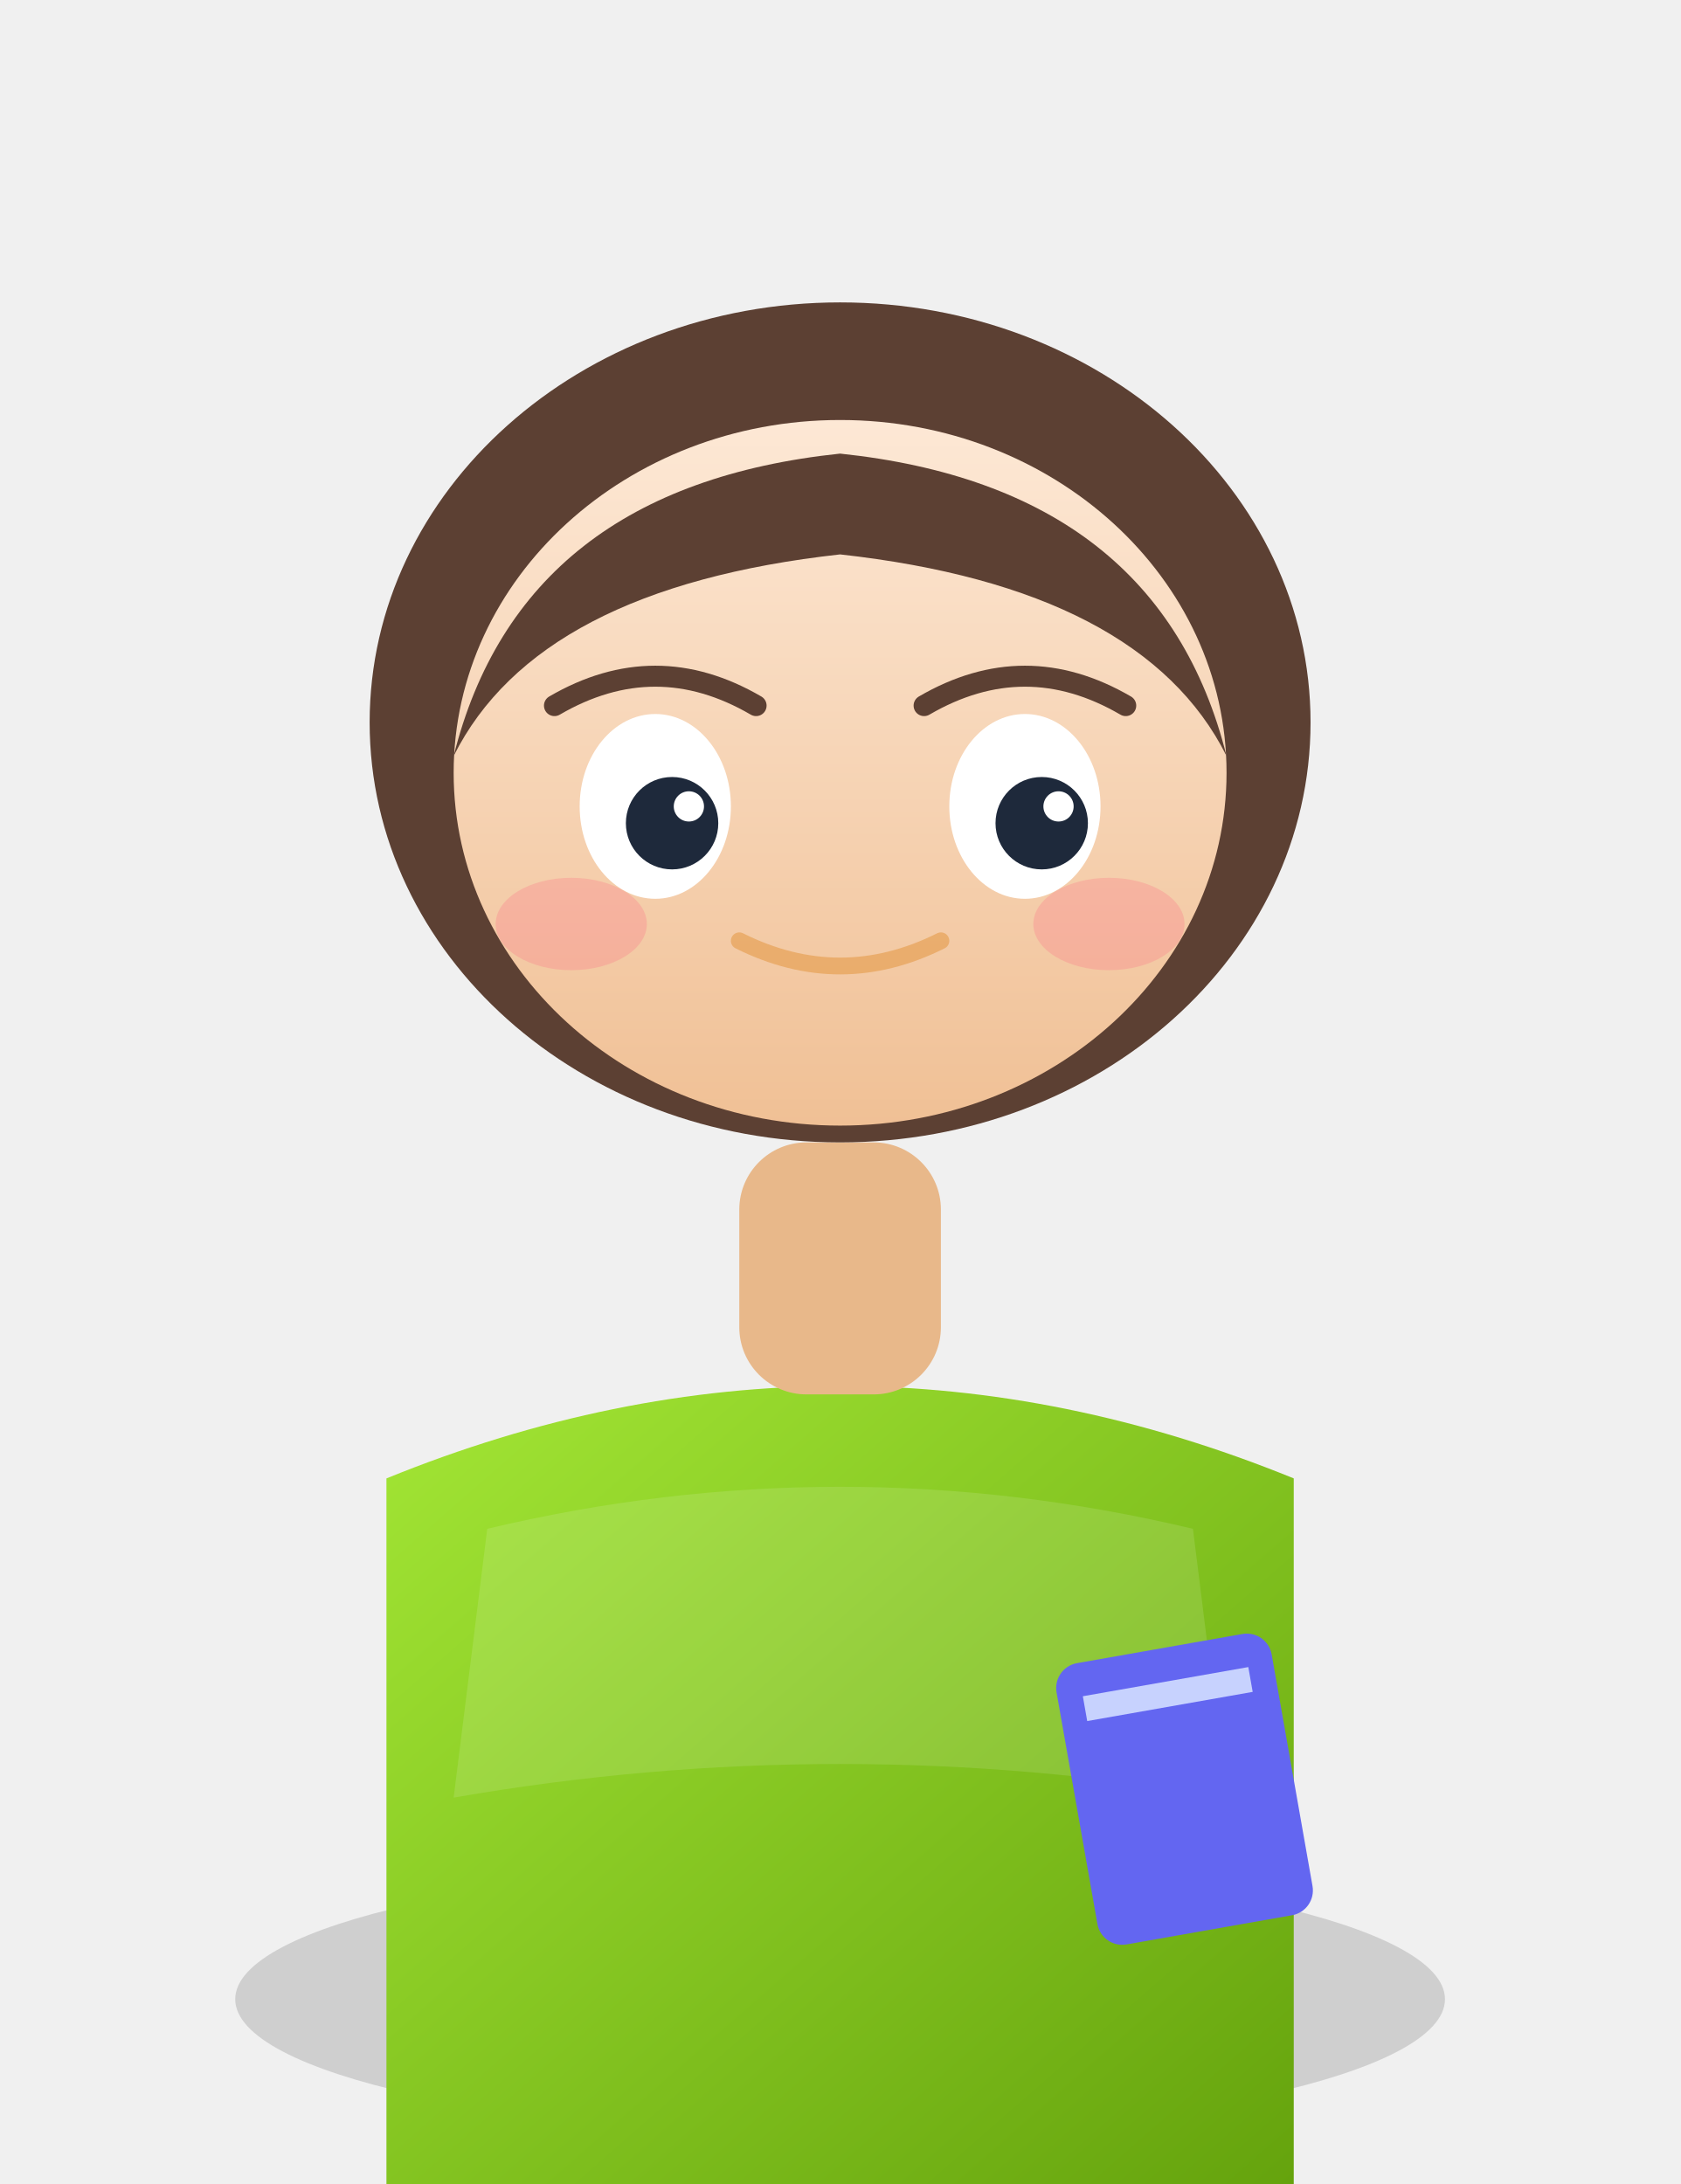
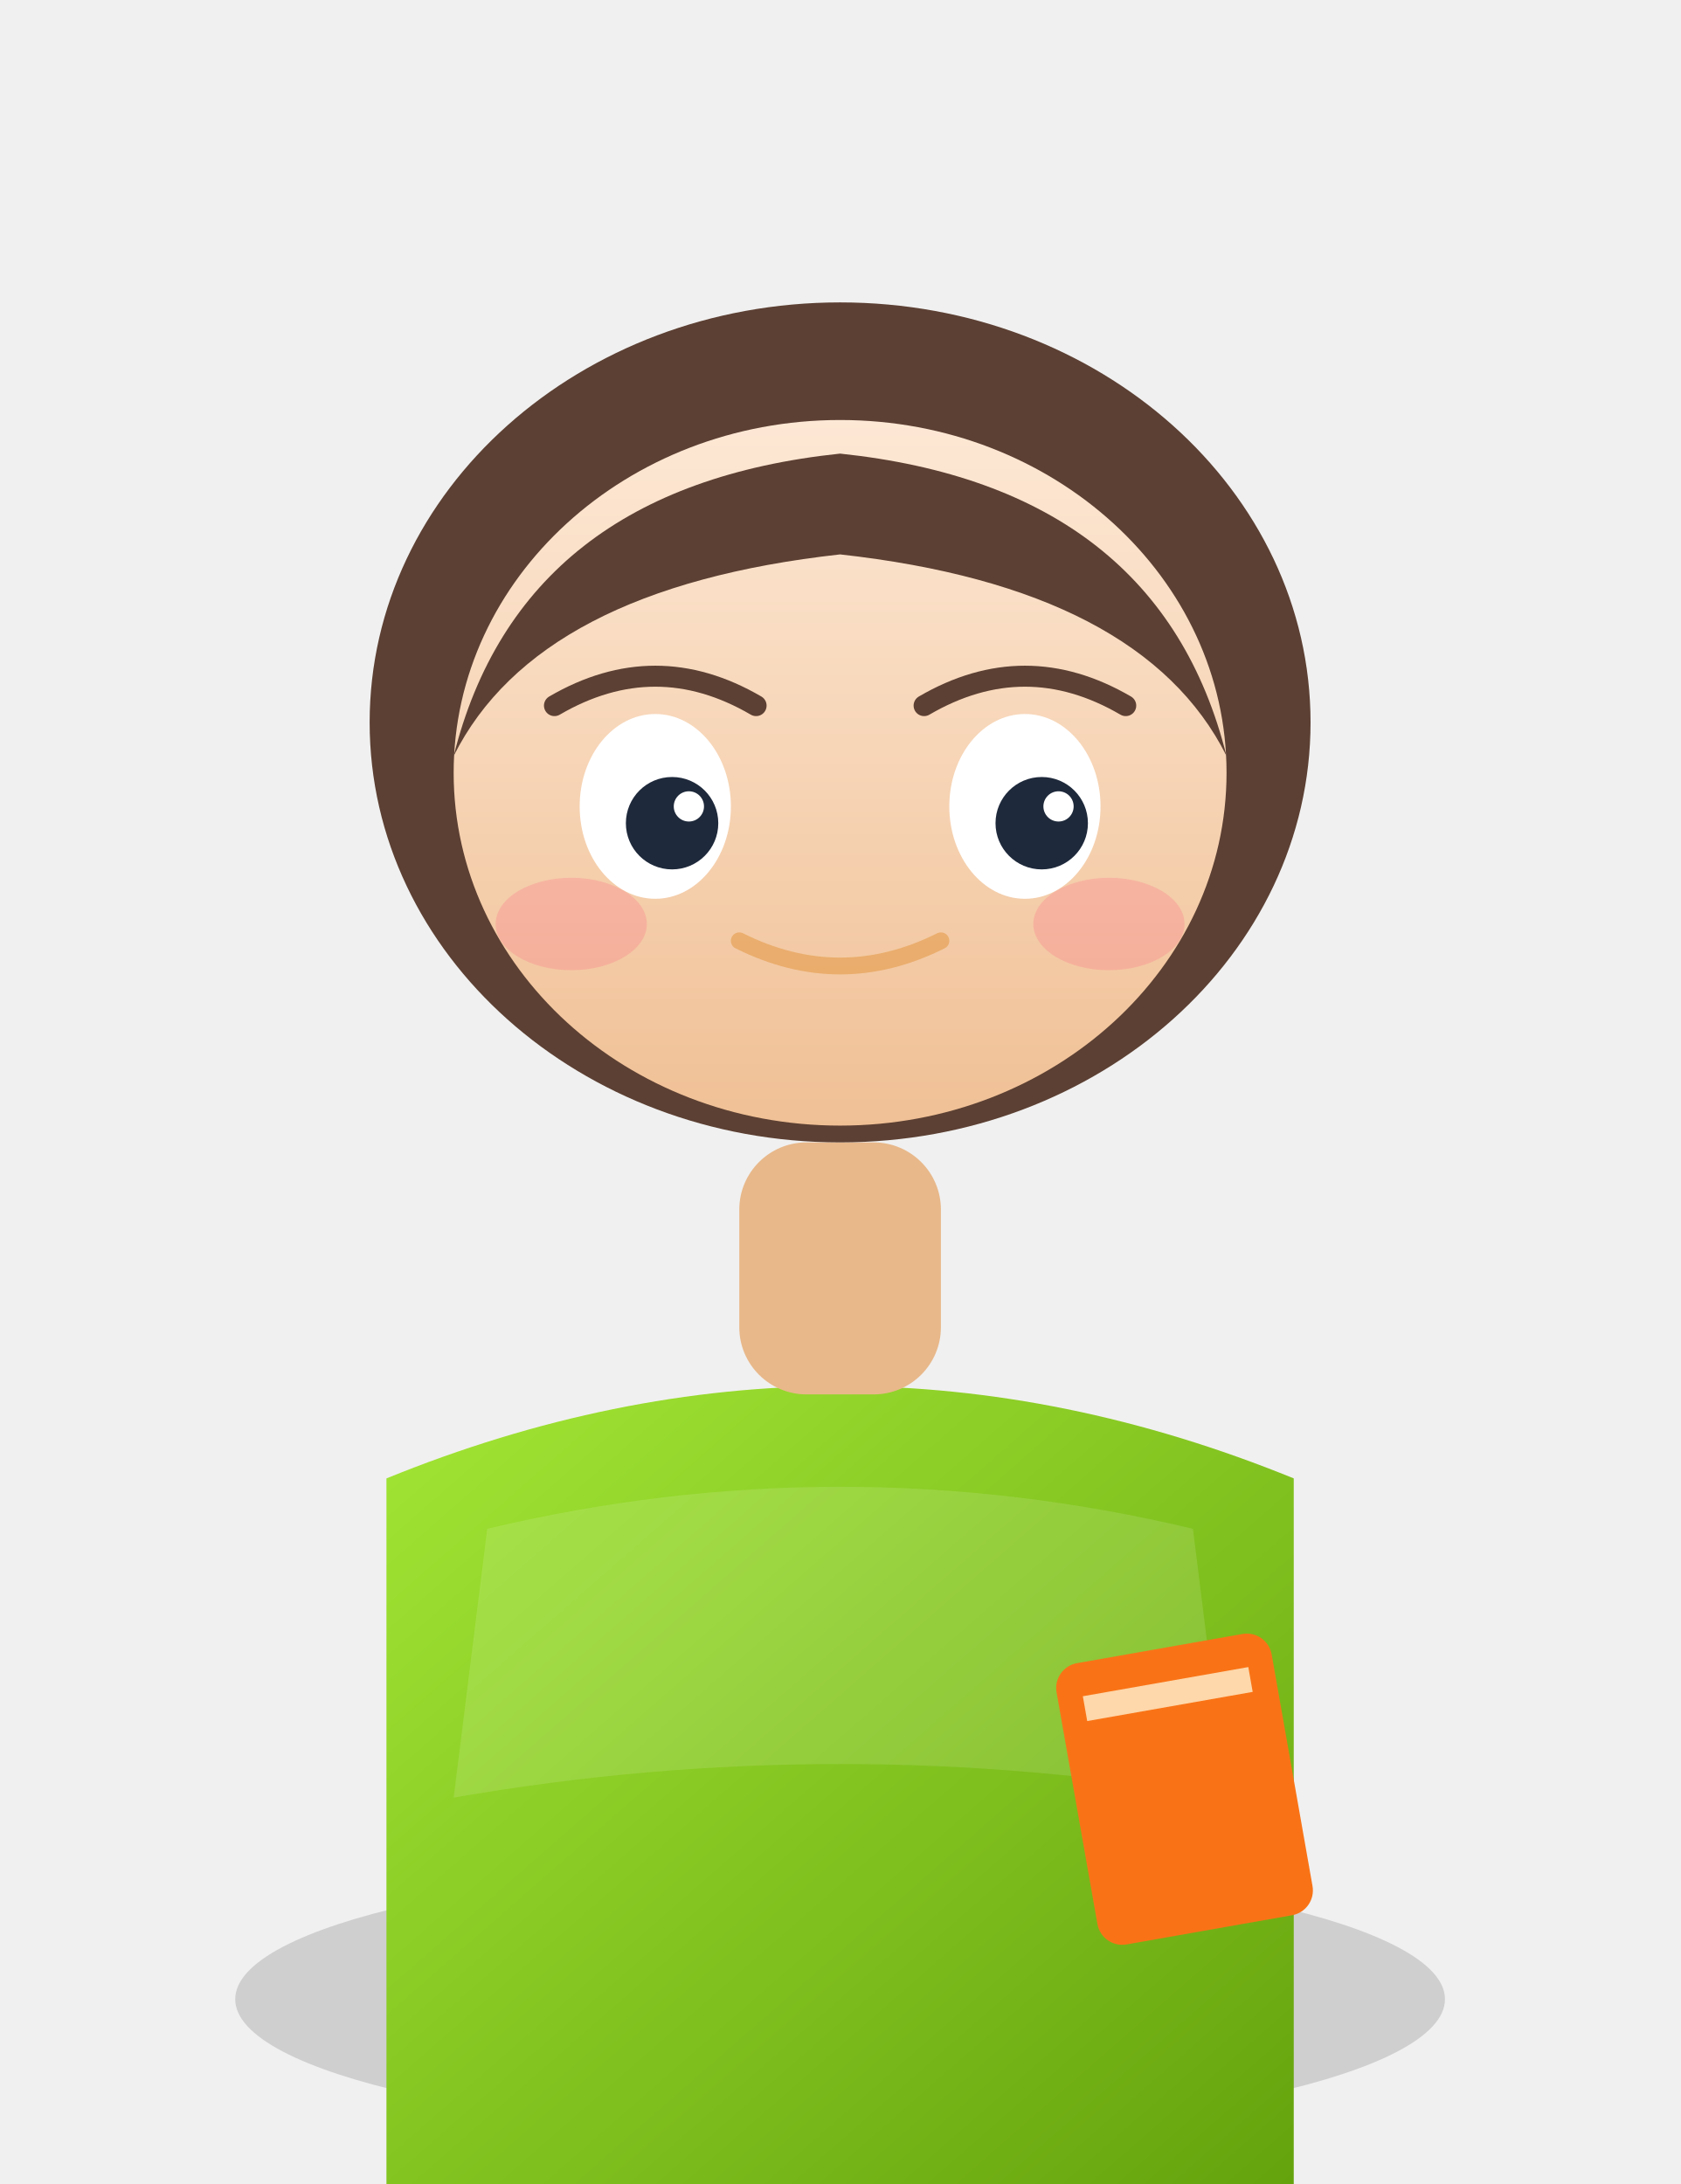
<svg xmlns="http://www.w3.org/2000/svg" viewBox="0 0 200 260" role="img" aria-label="campus avatar">
  <defs>
    <linearGradient id="skin" x1="0%" y1="0%" x2="0%" y2="100%">
      <stop offset="0%" stop-color="#fde8d5" />
      <stop offset="100%" stop-color="#f0c095" />
    </linearGradient>
    <linearGradient id="outfit" x1="0%" y1="0%" x2="100%" y2="100%">
      <stop offset="0%" stop-color="#a3e635" />
      <stop offset="100%" stop-color="#65a30d" />
    </linearGradient>
  </defs>
  <ellipse cx="100" cy="238" rx="72" ry="16" fill="#000" opacity="0.14" />
  <path d="M46 260 L46 176 Q100 154 154 176 L154 260 Z" fill="url(#outfit)" />
  <path d="M58 182 Q100 172 142 182 L146 214 Q100 206 54 214 Z" fill="#fff" opacity="0.12" />
  <rect x="88" y="136" width="24" height="30" rx="8" fill="#e8b88a" />
  <ellipse cx="100" cy="86" rx="56" ry="50" fill="#5c4033" />
  <ellipse cx="100" cy="92" rx="46" ry="42" fill="url(#skin)" />
  <path d="M54 90 Q62 58 100 54 Q138 58 146 90 Q136 70 100 66 Q64 70 54 90" fill="#5c4033" />
  <ellipse cx="78" cy="96" rx="9" ry="11" fill="#fff" />
  <ellipse cx="122" cy="96" rx="9" ry="11" fill="#fff" />
  <circle cx="80" cy="98" r="5.5" fill="#1e293b" />
  <circle cx="124" cy="98" r="5.5" fill="#1e293b" />
  <circle cx="82" cy="96" r="1.8" fill="#fff" />
  <circle cx="126" cy="96" r="1.8" fill="#fff" />
  <path d="M66 84 Q78 77 90 84" stroke="#5c4033" stroke-width="2.5" fill="none" stroke-linecap="round" />
  <path d="M110 84 Q122 77 134 84" stroke="#5c4033" stroke-width="2.5" fill="none" stroke-linecap="round" />
  <ellipse cx="68" cy="110" rx="9" ry="5.5" fill="#fb7185" opacity="0.28" />
  <ellipse cx="132" cy="110" rx="9" ry="5.5" fill="#fb7185" opacity="0.28" />
  <path d="M88 112 Q100 118 112 112" stroke="#d97706" stroke-width="2" fill="none" stroke-linecap="round" opacity="0.35" />
-   <rect x="128" y="196" width="26" height="34" rx="3" fill="#6366f1" transform="rotate(-10 141 213)" />
-   <rect x="131" y="200" width="20" height="3" fill="#c7d2fe" transform="rotate(-10 141 213)" />
+   <rect x="128" y="196" width="26" height="34" rx="3" fill="#f97316" transform="rotate(-10 141 213)" />
+   <rect x="131" y="200" width="20" height="3" fill="#fed7aa" transform="rotate(-10 141 213)" />
  <ellipse id="mouth-anchor" cx="100" cy="112" rx="0" ry="0" fill="none" />
</svg>
